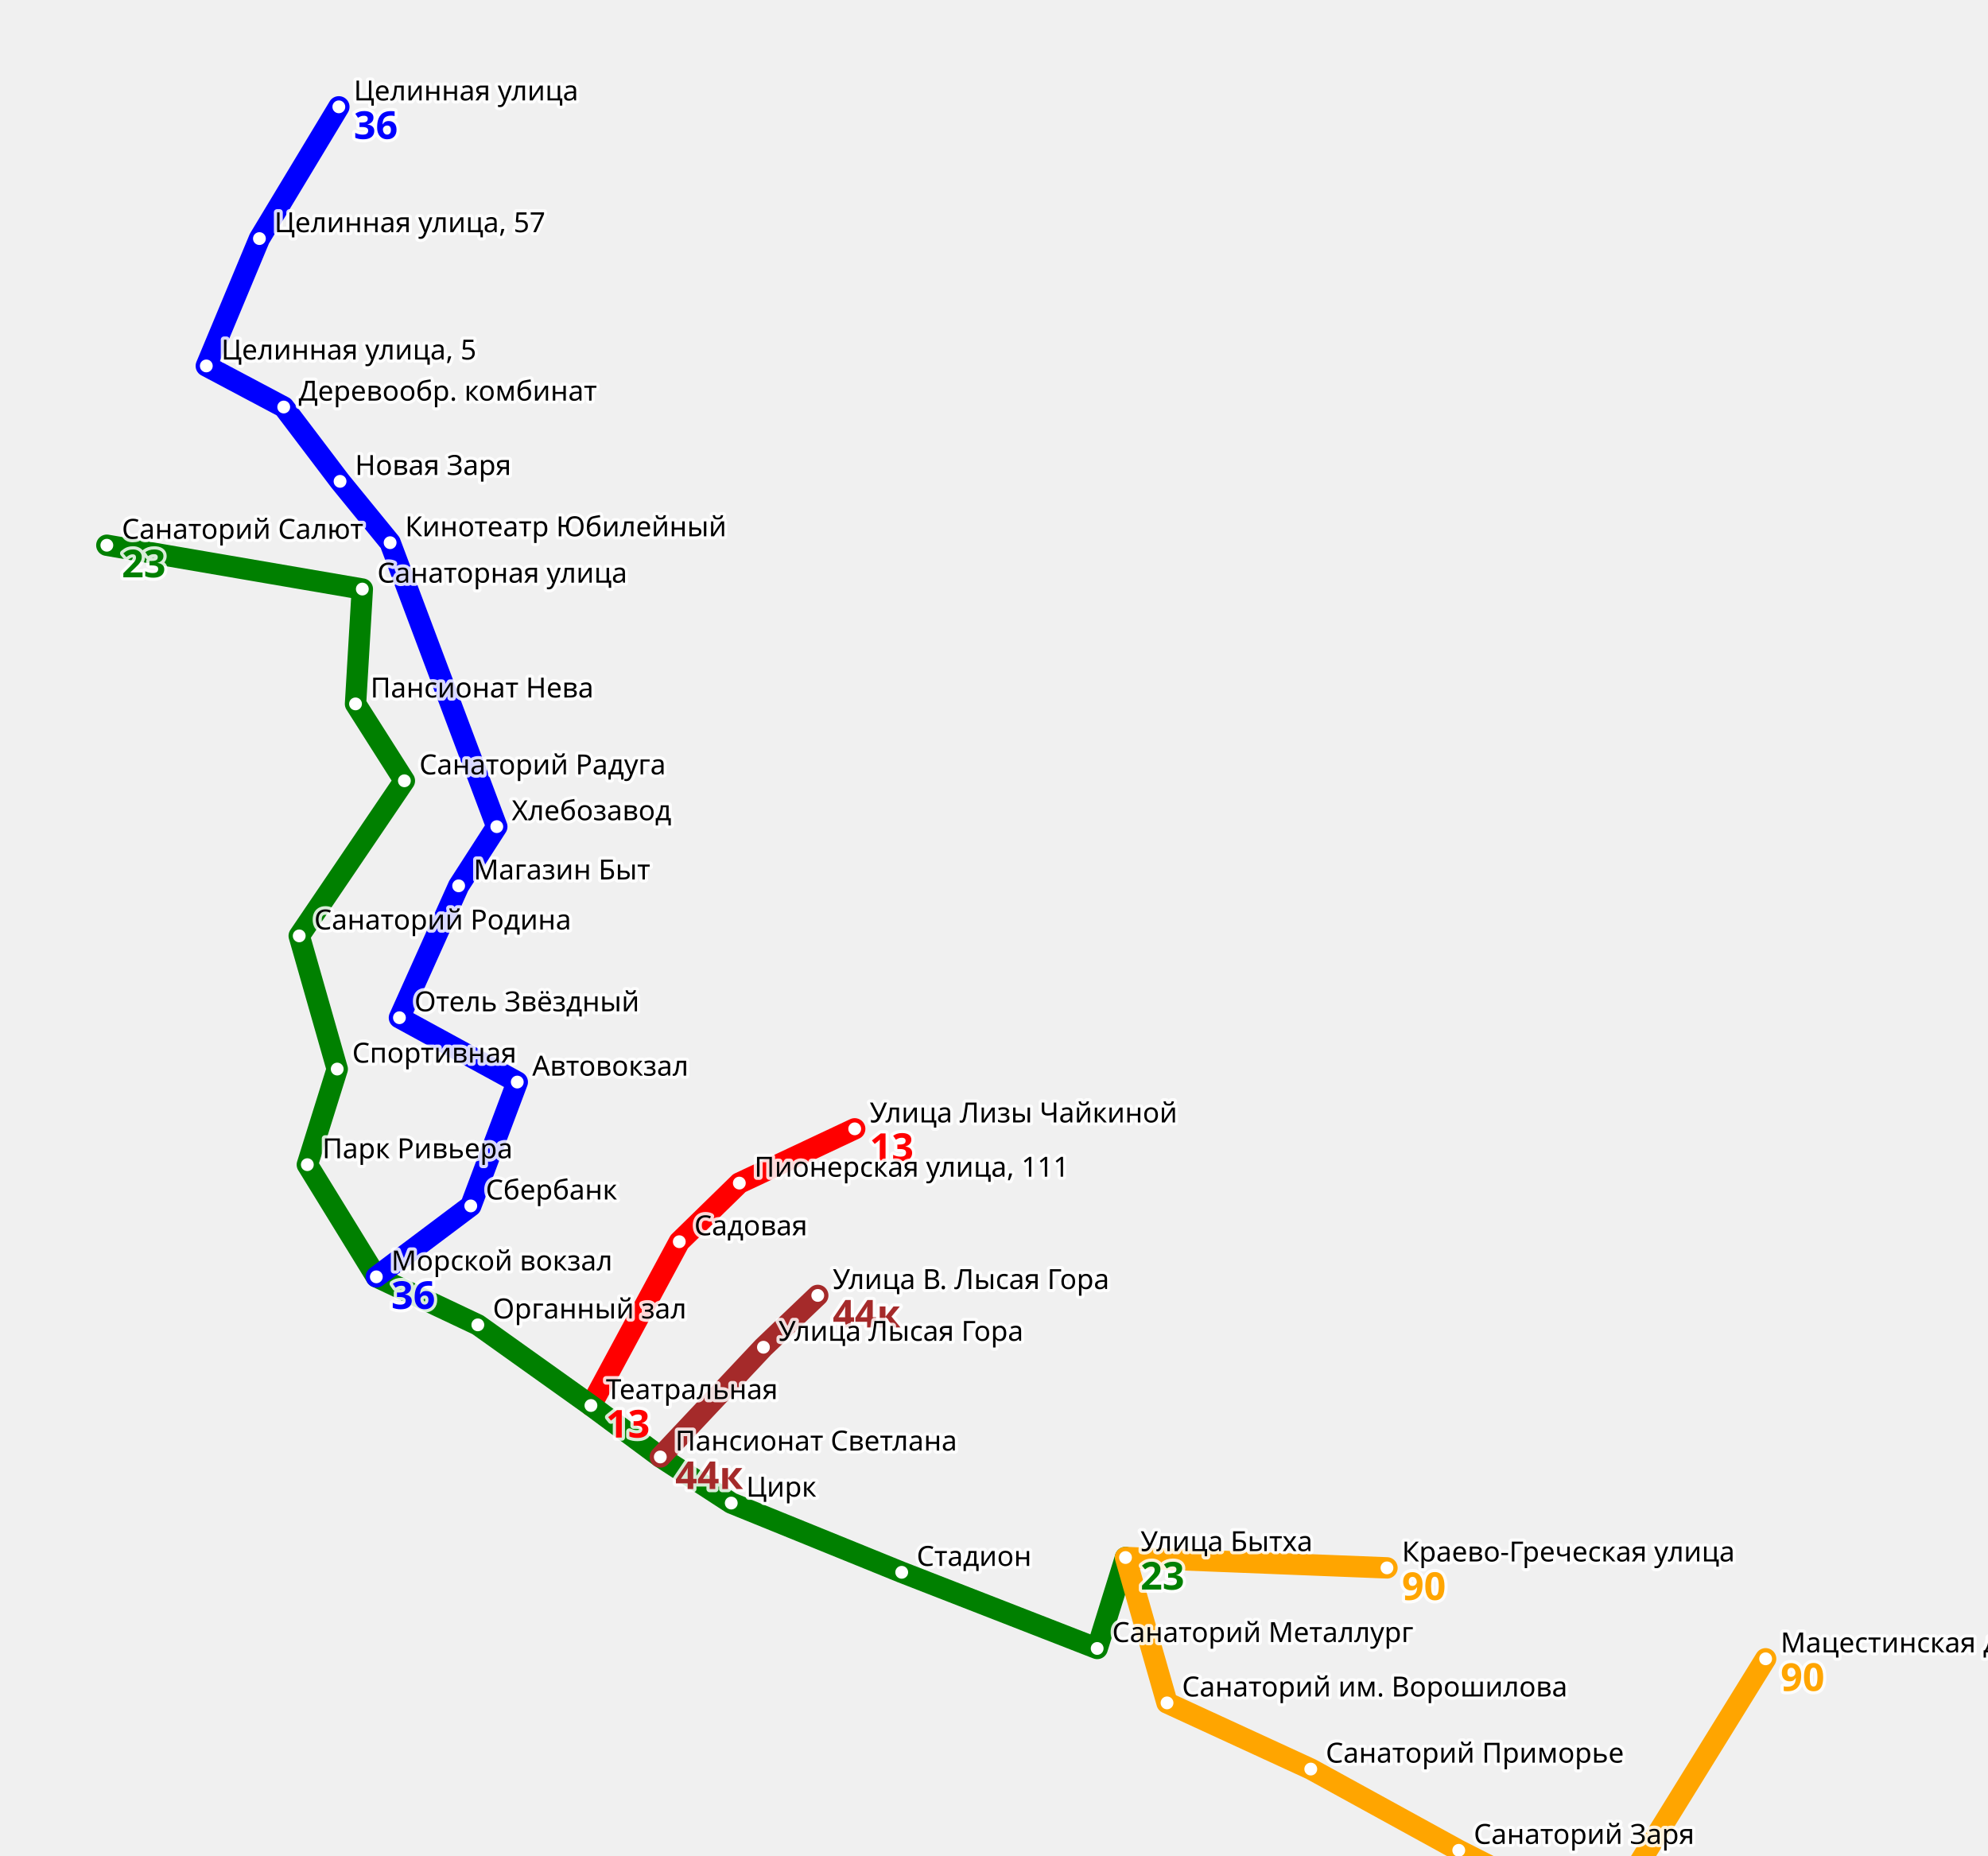
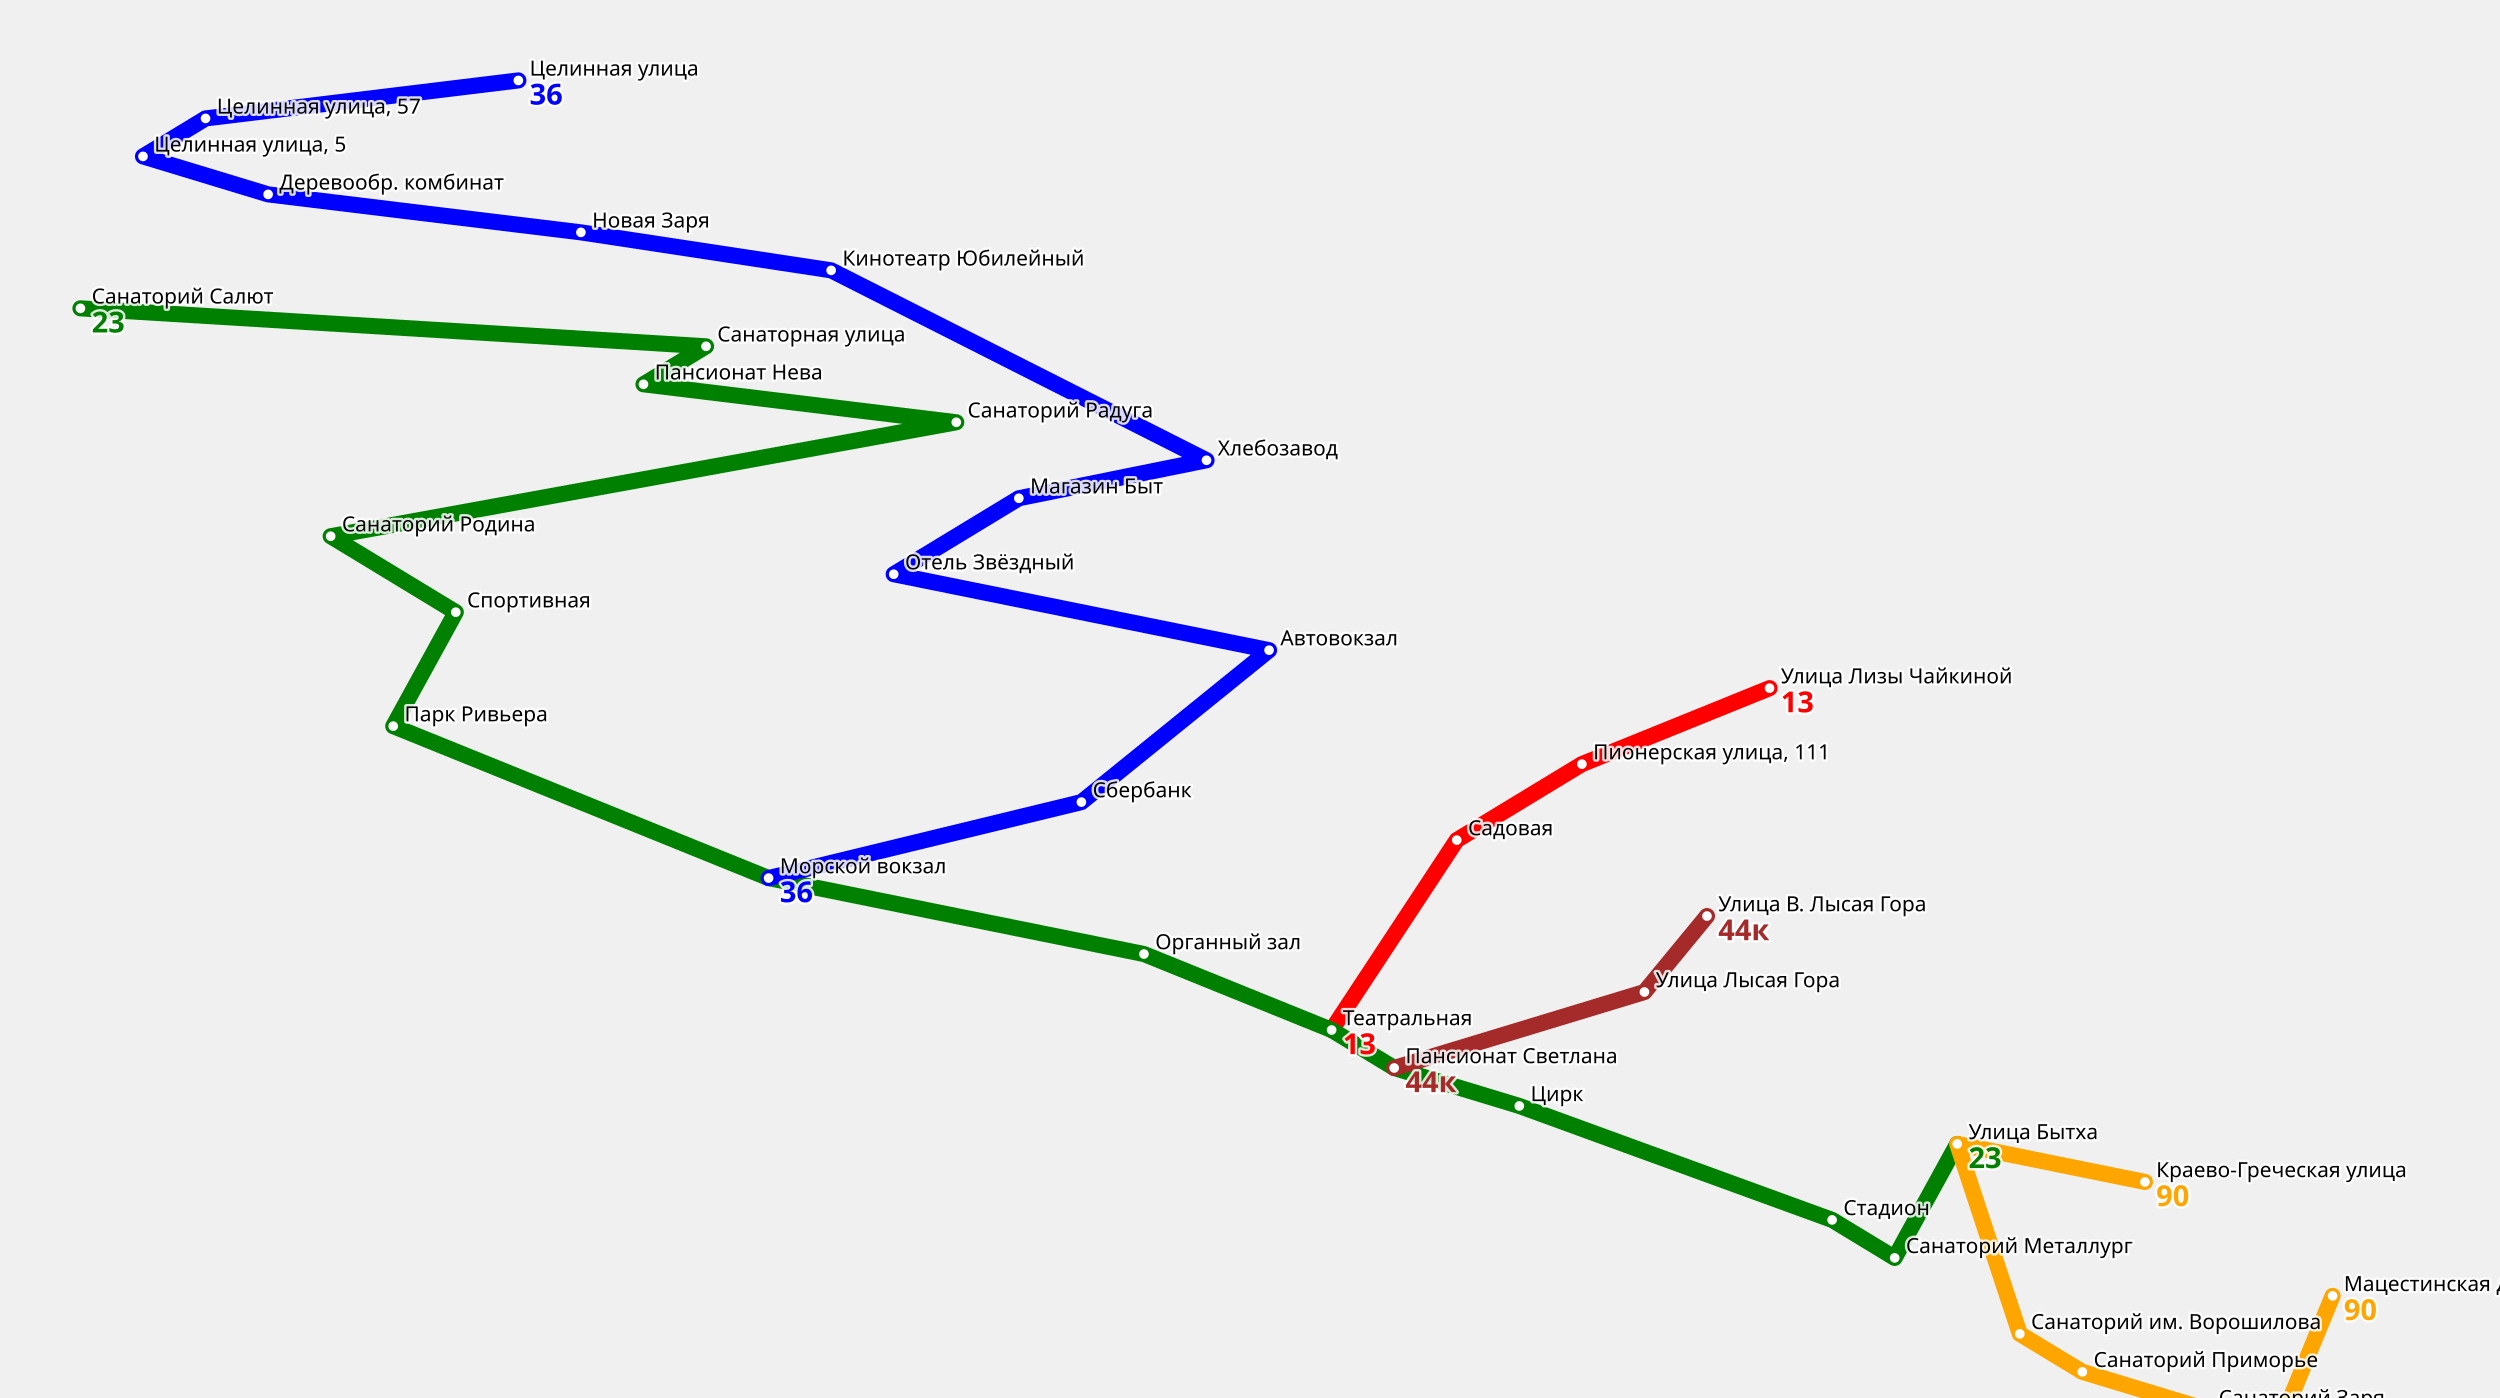
<svg xmlns="http://www.w3.org/2000/svg" version="1.1">
-   <polyline points="399.983,528.273 345.993,553.659 317.894,581.093 276.547,657.748 317.894,581.093 345.993,553.659 399.983,528.273" fill="none" stroke="red" stroke-width="10" stroke-linecap="round" stroke-linejoin="round" />
-   <polyline points="50.0,255.16 169.562,275.668 166.376,329.409 189.24,365.389 140.028,437.971 157.815,500.299 143.828,545.039 176.116,597.528 223.619,620.002 276.547,657.748 309.001,681.832 342.21,703.401 421.984,735.806 513.456,771.445 526.713,728.887 513.456,771.445 421.984,735.806 342.21,703.401 309.001,681.832 276.547,657.748 223.619,620.002 176.116,597.528 143.828,545.039 157.815,500.299 140.028,437.971 189.24,365.389 166.376,329.409 169.562,275.668 50.0,255.16" fill="none" stroke="green" stroke-width="10" stroke-linecap="round" stroke-linejoin="round" />
-   <polyline points="176.116,597.528 220.309,564.344 242.069,506.38 186.926,476.273 214.642,414.551 232.487,386.851 182.57,253.965 159.142,225.261 132.778,190.476 96.549,171.246 121.404,111.656 158.57,50.0 121.404,111.656 96.549,171.246 132.778,190.476 159.142,225.261 182.57,253.965 232.487,386.851 214.642,414.551 186.926,476.273 242.069,506.38 220.309,564.344 176.116,597.528" fill="none" stroke="blue" stroke-width="10" stroke-linecap="round" stroke-linejoin="round" />
-   <polyline points="309.001,681.832 357.276,630.48 382.695,606.23 357.276,630.48 309.001,681.832" fill="none" stroke="brown" stroke-width="10" stroke-linecap="round" stroke-linejoin="round" />
-   <polyline points="649.071,733.732 526.713,728.887 546.151,796.914 613.415,827.883 682.67,865.912 749.743,900 826.282,776.282 749.743,900 682.67,865.912 613.415,827.883 546.151,796.914 526.713,728.887 649.071,733.732" fill="none" stroke="orange" stroke-width="10" stroke-linecap="round" stroke-linejoin="round" />
-   <text x="399.983" y="528.273" dx="7" dy="15" font-size="18" font-family="Verdana" font-weight="bold" fill="rgba(255,255,255,0.85)" stroke="rgba(255,255,255,0.85)" stroke-width="3" stroke-linecap="round" stroke-linejoin="round">13</text>
-   <text x="399.983" y="528.273" dx="7" dy="15" font-size="18" font-family="Verdana" font-weight="bold" fill="red" stroke="none" stroke-width="1">13</text>
-   <text x="276.547" y="657.748" dx="7" dy="15" font-size="18" font-family="Verdana" font-weight="bold" fill="rgba(255,255,255,0.85)" stroke="rgba(255,255,255,0.85)" stroke-width="3" stroke-linecap="round" stroke-linejoin="round">13</text>
-   <text x="276.547" y="657.748" dx="7" dy="15" font-size="18" font-family="Verdana" font-weight="bold" fill="red" stroke="none" stroke-width="1">13</text>
-   <text x="50.0" y="255.16" dx="7" dy="15" font-size="18" font-family="Verdana" font-weight="bold" fill="rgba(255,255,255,0.85)" stroke="rgba(255,255,255,0.85)" stroke-width="3" stroke-linecap="round" stroke-linejoin="round">23</text>
-   <text x="50.0" y="255.16" dx="7" dy="15" font-size="18" font-family="Verdana" font-weight="bold" fill="green" stroke="none" stroke-width="1">23</text>
-   <text x="526.713" y="728.887" dx="7" dy="15" font-size="18" font-family="Verdana" font-weight="bold" fill="rgba(255,255,255,0.85)" stroke="rgba(255,255,255,0.85)" stroke-width="3" stroke-linecap="round" stroke-linejoin="round">23</text>
-   <text x="526.713" y="728.887" dx="7" dy="15" font-size="18" font-family="Verdana" font-weight="bold" fill="green" stroke="none" stroke-width="1">23</text>
-   <text x="176.116" y="597.528" dx="7" dy="15" font-size="18" font-family="Verdana" font-weight="bold" fill="rgba(255,255,255,0.85)" stroke="rgba(255,255,255,0.85)" stroke-width="3" stroke-linecap="round" stroke-linejoin="round">36</text>
-   <text x="176.116" y="597.528" dx="7" dy="15" font-size="18" font-family="Verdana" font-weight="bold" fill="blue" stroke="none" stroke-width="1">36</text>
-   <text x="158.57" y="50.0" dx="7" dy="15" font-size="18" font-family="Verdana" font-weight="bold" fill="rgba(255,255,255,0.85)" stroke="rgba(255,255,255,0.85)" stroke-width="3" stroke-linecap="round" stroke-linejoin="round">36</text>
-   <text x="158.57" y="50.0" dx="7" dy="15" font-size="18" font-family="Verdana" font-weight="bold" fill="blue" stroke="none" stroke-width="1">36</text>
-   <text x="309.001" y="681.832" dx="7" dy="15" font-size="18" font-family="Verdana" font-weight="bold" fill="rgba(255,255,255,0.85)" stroke="rgba(255,255,255,0.85)" stroke-width="3" stroke-linecap="round" stroke-linejoin="round">44к</text>
-   <text x="309.001" y="681.832" dx="7" dy="15" font-size="18" font-family="Verdana" font-weight="bold" fill="brown" stroke="none" stroke-width="1">44к</text>
-   <text x="382.695" y="606.23" dx="7" dy="15" font-size="18" font-family="Verdana" font-weight="bold" fill="rgba(255,255,255,0.85)" stroke="rgba(255,255,255,0.85)" stroke-width="3" stroke-linecap="round" stroke-linejoin="round">44к</text>
-   <text x="382.695" y="606.23" dx="7" dy="15" font-size="18" font-family="Verdana" font-weight="bold" fill="brown" stroke="none" stroke-width="1">44к</text>
-   <text x="649.071" y="733.732" dx="7" dy="15" font-size="18" font-family="Verdana" font-weight="bold" fill="rgba(255,255,255,0.85)" stroke="rgba(255,255,255,0.85)" stroke-width="3" stroke-linecap="round" stroke-linejoin="round">90</text>
-   <text x="649.071" y="733.732" dx="7" dy="15" font-size="18" font-family="Verdana" font-weight="bold" fill="orange" stroke="none" stroke-width="1">90</text>
-   <text x="826.282" y="776.282" dx="7" dy="15" font-size="18" font-family="Verdana" font-weight="bold" fill="rgba(255,255,255,0.85)" stroke="rgba(255,255,255,0.85)" stroke-width="3" stroke-linecap="round" stroke-linejoin="round">90</text>
-   <text x="826.282" y="776.282" dx="7" dy="15" font-size="18" font-family="Verdana" font-weight="bold" fill="orange" stroke="none" stroke-width="1">90</text>
-   <circle cx="242.069" cy="506.38" r="3" fill="white" stroke="none" stroke-width="1" />
-   <circle cx="132.778" cy="190.476" r="3" fill="white" stroke="none" stroke-width="1" />
-   <circle cx="182.57" cy="253.965" r="3" fill="white" stroke="none" stroke-width="1" />
-   <circle cx="649.071" cy="733.732" r="3" fill="white" stroke="none" stroke-width="1" />
-   <circle cx="214.642" cy="414.551" r="3" fill="white" stroke="none" stroke-width="1" />
-   <circle cx="749.743" cy="900" r="3" fill="white" stroke="none" stroke-width="1" />
-   <circle cx="826.282" cy="776.282" r="3" fill="white" stroke="none" stroke-width="1" />
-   <circle cx="176.116" cy="597.528" r="3" fill="white" stroke="none" stroke-width="1" />
-   <circle cx="159.142" cy="225.261" r="3" fill="white" stroke="none" stroke-width="1" />
-   <circle cx="223.619" cy="620.002" r="3" fill="white" stroke="none" stroke-width="1" />
-   <circle cx="186.926" cy="476.273" r="3" fill="white" stroke="none" stroke-width="1" />
-   <circle cx="166.376" cy="329.409" r="3" fill="white" stroke="none" stroke-width="1" />
-   <circle cx="309.001" cy="681.832" r="3" fill="white" stroke="none" stroke-width="1" />
-   <circle cx="143.828" cy="545.039" r="3" fill="white" stroke="none" stroke-width="1" />
-   <circle cx="345.993" cy="553.659" r="3" fill="white" stroke="none" stroke-width="1" />
-   <circle cx="317.894" cy="581.093" r="3" fill="white" stroke="none" stroke-width="1" />
-   <circle cx="682.67" cy="865.912" r="3" fill="white" stroke="none" stroke-width="1" />
-   <circle cx="513.456" cy="771.445" r="3" fill="white" stroke="none" stroke-width="1" />
-   <circle cx="613.415" cy="827.883" r="3" fill="white" stroke="none" stroke-width="1" />
-   <circle cx="189.24" cy="365.389" r="3" fill="white" stroke="none" stroke-width="1" />
-   <circle cx="140.028" cy="437.971" r="3" fill="white" stroke="none" stroke-width="1" />
-   <circle cx="50.0" cy="255.16" r="3" fill="white" stroke="none" stroke-width="1" />
-   <circle cx="546.151" cy="796.914" r="3" fill="white" stroke="none" stroke-width="1" />
-   <circle cx="169.562" cy="275.668" r="3" fill="white" stroke="none" stroke-width="1" />
-   <circle cx="220.309" cy="564.344" r="3" fill="white" stroke="none" stroke-width="1" />
-   <circle cx="157.815" cy="500.299" r="3" fill="white" stroke="none" stroke-width="1" />
-   <circle cx="421.984" cy="735.806" r="3" fill="white" stroke="none" stroke-width="1" />
-   <circle cx="276.547" cy="657.748" r="3" fill="white" stroke="none" stroke-width="1" />
-   <circle cx="526.713" cy="728.887" r="3" fill="white" stroke="none" stroke-width="1" />
-   <circle cx="382.695" cy="606.23" r="3" fill="white" stroke="none" stroke-width="1" />
-   <circle cx="399.983" cy="528.273" r="3" fill="white" stroke="none" stroke-width="1" />
-   <circle cx="357.276" cy="630.48" r="3" fill="white" stroke="none" stroke-width="1" />
-   <circle cx="232.487" cy="386.851" r="3" fill="white" stroke="none" stroke-width="1" />
-   <circle cx="158.57" cy="50.0" r="3" fill="white" stroke="none" stroke-width="1" />
-   <circle cx="96.549" cy="171.246" r="3" fill="white" stroke="none" stroke-width="1" />
-   <circle cx="121.404" cy="111.656" r="3" fill="white" stroke="none" stroke-width="1" />
-   <circle cx="342.21" cy="703.401" r="3" fill="white" stroke="none" stroke-width="1" />
-   <text x="242.069" y="506.38" dx="7" dy="-3" font-size="13" font-family="Verdana" fill="rgba(255,255,255,0.85)" stroke="rgba(255,255,255,0.85)" stroke-width="3" stroke-linecap="round" stroke-linejoin="round">Автовокзал</text>
-   <text x="242.069" y="506.38" dx="7" dy="-3" font-size="13" font-family="Verdana" fill="black" stroke="none" stroke-width="1">Автовокзал</text>
-   <text x="132.778" y="190.476" dx="7" dy="-3" font-size="13" font-family="Verdana" fill="rgba(255,255,255,0.85)" stroke="rgba(255,255,255,0.85)" stroke-width="3" stroke-linecap="round" stroke-linejoin="round">Деревообр. комбинат</text>
-   <text x="132.778" y="190.476" dx="7" dy="-3" font-size="13" font-family="Verdana" fill="black" stroke="none" stroke-width="1">Деревообр. комбинат</text>
-   <text x="182.57" y="253.965" dx="7" dy="-3" font-size="13" font-family="Verdana" fill="rgba(255,255,255,0.85)" stroke="rgba(255,255,255,0.85)" stroke-width="3" stroke-linecap="round" stroke-linejoin="round">Кинотеатр Юбилейный</text>
-   <text x="182.57" y="253.965" dx="7" dy="-3" font-size="13" font-family="Verdana" fill="black" stroke="none" stroke-width="1">Кинотеатр Юбилейный</text>
-   <text x="649.071" y="733.732" dx="7" dy="-3" font-size="13" font-family="Verdana" fill="rgba(255,255,255,0.85)" stroke="rgba(255,255,255,0.85)" stroke-width="3" stroke-linecap="round" stroke-linejoin="round">Краево-Греческая улица</text>
-   <text x="649.071" y="733.732" dx="7" dy="-3" font-size="13" font-family="Verdana" fill="black" stroke="none" stroke-width="1">Краево-Греческая улица</text>
-   <text x="214.642" y="414.551" dx="7" dy="-3" font-size="13" font-family="Verdana" fill="rgba(255,255,255,0.85)" stroke="rgba(255,255,255,0.85)" stroke-width="3" stroke-linecap="round" stroke-linejoin="round">Магазин Быт</text>
-   <text x="214.642" y="414.551" dx="7" dy="-3" font-size="13" font-family="Verdana" fill="black" stroke="none" stroke-width="1">Магазин Быт</text>
-   <text x="749.743" y="900" dx="7" dy="-3" font-size="13" font-family="Verdana" fill="rgba(255,255,255,0.85)" stroke="rgba(255,255,255,0.85)" stroke-width="3" stroke-linecap="round" stroke-linejoin="round">Мацеста</text>
-   <text x="749.743" y="900" dx="7" dy="-3" font-size="13" font-family="Verdana" fill="black" stroke="none" stroke-width="1">Мацеста</text>
-   <text x="826.282" y="776.282" dx="7" dy="-3" font-size="13" font-family="Verdana" fill="rgba(255,255,255,0.85)" stroke="rgba(255,255,255,0.85)" stroke-width="3" stroke-linecap="round" stroke-linejoin="round">Мацестинская долина</text>
-   <text x="826.282" y="776.282" dx="7" dy="-3" font-size="13" font-family="Verdana" fill="black" stroke="none" stroke-width="1">Мацестинская долина</text>
-   <text x="176.116" y="597.528" dx="7" dy="-3" font-size="13" font-family="Verdana" fill="rgba(255,255,255,0.85)" stroke="rgba(255,255,255,0.85)" stroke-width="3" stroke-linecap="round" stroke-linejoin="round">Морской вокзал</text>
-   <text x="176.116" y="597.528" dx="7" dy="-3" font-size="13" font-family="Verdana" fill="black" stroke="none" stroke-width="1">Морской вокзал</text>
-   <text x="159.142" y="225.261" dx="7" dy="-3" font-size="13" font-family="Verdana" fill="rgba(255,255,255,0.85)" stroke="rgba(255,255,255,0.85)" stroke-width="3" stroke-linecap="round" stroke-linejoin="round">Новая Заря</text>
-   <text x="159.142" y="225.261" dx="7" dy="-3" font-size="13" font-family="Verdana" fill="black" stroke="none" stroke-width="1">Новая Заря</text>
-   <text x="223.619" y="620.002" dx="7" dy="-3" font-size="13" font-family="Verdana" fill="rgba(255,255,255,0.85)" stroke="rgba(255,255,255,0.85)" stroke-width="3" stroke-linecap="round" stroke-linejoin="round">Органный зал</text>
-   <text x="223.619" y="620.002" dx="7" dy="-3" font-size="13" font-family="Verdana" fill="black" stroke="none" stroke-width="1">Органный зал</text>
-   <text x="186.926" y="476.273" dx="7" dy="-3" font-size="13" font-family="Verdana" fill="rgba(255,255,255,0.85)" stroke="rgba(255,255,255,0.85)" stroke-width="3" stroke-linecap="round" stroke-linejoin="round">Отель Звёздный</text>
-   <text x="186.926" y="476.273" dx="7" dy="-3" font-size="13" font-family="Verdana" fill="black" stroke="none" stroke-width="1">Отель Звёздный</text>
-   <text x="166.376" y="329.409" dx="7" dy="-3" font-size="13" font-family="Verdana" fill="rgba(255,255,255,0.85)" stroke="rgba(255,255,255,0.85)" stroke-width="3" stroke-linecap="round" stroke-linejoin="round">Пансионат Нева</text>
-   <text x="166.376" y="329.409" dx="7" dy="-3" font-size="13" font-family="Verdana" fill="black" stroke="none" stroke-width="1">Пансионат Нева</text>
-   <text x="309.001" y="681.832" dx="7" dy="-3" font-size="13" font-family="Verdana" fill="rgba(255,255,255,0.85)" stroke="rgba(255,255,255,0.85)" stroke-width="3" stroke-linecap="round" stroke-linejoin="round">Пансионат Светлана</text>
-   <text x="309.001" y="681.832" dx="7" dy="-3" font-size="13" font-family="Verdana" fill="black" stroke="none" stroke-width="1">Пансионат Светлана</text>
-   <text x="143.828" y="545.039" dx="7" dy="-3" font-size="13" font-family="Verdana" fill="rgba(255,255,255,0.85)" stroke="rgba(255,255,255,0.85)" stroke-width="3" stroke-linecap="round" stroke-linejoin="round">Парк Ривьера</text>
-   <text x="143.828" y="545.039" dx="7" dy="-3" font-size="13" font-family="Verdana" fill="black" stroke="none" stroke-width="1">Парк Ривьера</text>
-   <text x="345.993" y="553.659" dx="7" dy="-3" font-size="13" font-family="Verdana" fill="rgba(255,255,255,0.85)" stroke="rgba(255,255,255,0.85)" stroke-width="3" stroke-linecap="round" stroke-linejoin="round">Пионерская улица, 111</text>
-   <text x="345.993" y="553.659" dx="7" dy="-3" font-size="13" font-family="Verdana" fill="black" stroke="none" stroke-width="1">Пионерская улица, 111</text>
-   <text x="317.894" y="581.093" dx="7" dy="-3" font-size="13" font-family="Verdana" fill="rgba(255,255,255,0.85)" stroke="rgba(255,255,255,0.85)" stroke-width="3" stroke-linecap="round" stroke-linejoin="round">Садовая</text>
-   <text x="317.894" y="581.093" dx="7" dy="-3" font-size="13" font-family="Verdana" fill="black" stroke="none" stroke-width="1">Садовая</text>
-   <text x="682.67" y="865.912" dx="7" dy="-3" font-size="13" font-family="Verdana" fill="rgba(255,255,255,0.85)" stroke="rgba(255,255,255,0.85)" stroke-width="3" stroke-linecap="round" stroke-linejoin="round">Санаторий Заря</text>
-   <text x="682.67" y="865.912" dx="7" dy="-3" font-size="13" font-family="Verdana" fill="black" stroke="none" stroke-width="1">Санаторий Заря</text>
-   <text x="513.456" y="771.445" dx="7" dy="-3" font-size="13" font-family="Verdana" fill="rgba(255,255,255,0.85)" stroke="rgba(255,255,255,0.85)" stroke-width="3" stroke-linecap="round" stroke-linejoin="round">Санаторий Металлург</text>
-   <text x="513.456" y="771.445" dx="7" dy="-3" font-size="13" font-family="Verdana" fill="black" stroke="none" stroke-width="1">Санаторий Металлург</text>
-   <text x="613.415" y="827.883" dx="7" dy="-3" font-size="13" font-family="Verdana" fill="rgba(255,255,255,0.85)" stroke="rgba(255,255,255,0.85)" stroke-width="3" stroke-linecap="round" stroke-linejoin="round">Санаторий Приморье</text>
-   <text x="613.415" y="827.883" dx="7" dy="-3" font-size="13" font-family="Verdana" fill="black" stroke="none" stroke-width="1">Санаторий Приморье</text>
-   <text x="189.24" y="365.389" dx="7" dy="-3" font-size="13" font-family="Verdana" fill="rgba(255,255,255,0.85)" stroke="rgba(255,255,255,0.85)" stroke-width="3" stroke-linecap="round" stroke-linejoin="round">Санаторий Радуга</text>
-   <text x="189.24" y="365.389" dx="7" dy="-3" font-size="13" font-family="Verdana" fill="black" stroke="none" stroke-width="1">Санаторий Радуга</text>
-   <text x="140.028" y="437.971" dx="7" dy="-3" font-size="13" font-family="Verdana" fill="rgba(255,255,255,0.85)" stroke="rgba(255,255,255,0.85)" stroke-width="3" stroke-linecap="round" stroke-linejoin="round">Санаторий Родина</text>
-   <text x="140.028" y="437.971" dx="7" dy="-3" font-size="13" font-family="Verdana" fill="black" stroke="none" stroke-width="1">Санаторий Родина</text>
-   <text x="50.0" y="255.16" dx="7" dy="-3" font-size="13" font-family="Verdana" fill="rgba(255,255,255,0.85)" stroke="rgba(255,255,255,0.85)" stroke-width="3" stroke-linecap="round" stroke-linejoin="round">Санаторий Салют</text>
-   <text x="50.0" y="255.16" dx="7" dy="-3" font-size="13" font-family="Verdana" fill="black" stroke="none" stroke-width="1">Санаторий Салют</text>
-   <text x="546.151" y="796.914" dx="7" dy="-3" font-size="13" font-family="Verdana" fill="rgba(255,255,255,0.85)" stroke="rgba(255,255,255,0.85)" stroke-width="3" stroke-linecap="round" stroke-linejoin="round">Санаторий им. Ворошилова</text>
-   <text x="546.151" y="796.914" dx="7" dy="-3" font-size="13" font-family="Verdana" fill="black" stroke="none" stroke-width="1">Санаторий им. Ворошилова</text>
-   <text x="169.562" y="275.668" dx="7" dy="-3" font-size="13" font-family="Verdana" fill="rgba(255,255,255,0.85)" stroke="rgba(255,255,255,0.85)" stroke-width="3" stroke-linecap="round" stroke-linejoin="round">Санаторная улица</text>
-   <text x="169.562" y="275.668" dx="7" dy="-3" font-size="13" font-family="Verdana" fill="black" stroke="none" stroke-width="1">Санаторная улица</text>
-   <text x="220.309" y="564.344" dx="7" dy="-3" font-size="13" font-family="Verdana" fill="rgba(255,255,255,0.85)" stroke="rgba(255,255,255,0.85)" stroke-width="3" stroke-linecap="round" stroke-linejoin="round">Сбербанк</text>
-   <text x="220.309" y="564.344" dx="7" dy="-3" font-size="13" font-family="Verdana" fill="black" stroke="none" stroke-width="1">Сбербанк</text>
-   <text x="157.815" y="500.299" dx="7" dy="-3" font-size="13" font-family="Verdana" fill="rgba(255,255,255,0.85)" stroke="rgba(255,255,255,0.85)" stroke-width="3" stroke-linecap="round" stroke-linejoin="round">Спортивная</text>
-   <text x="157.815" y="500.299" dx="7" dy="-3" font-size="13" font-family="Verdana" fill="black" stroke="none" stroke-width="1">Спортивная</text>
-   <text x="421.984" y="735.806" dx="7" dy="-3" font-size="13" font-family="Verdana" fill="rgba(255,255,255,0.85)" stroke="rgba(255,255,255,0.85)" stroke-width="3" stroke-linecap="round" stroke-linejoin="round">Стадион</text>
-   <text x="421.984" y="735.806" dx="7" dy="-3" font-size="13" font-family="Verdana" fill="black" stroke="none" stroke-width="1">Стадион</text>
-   <text x="276.547" y="657.748" dx="7" dy="-3" font-size="13" font-family="Verdana" fill="rgba(255,255,255,0.85)" stroke="rgba(255,255,255,0.85)" stroke-width="3" stroke-linecap="round" stroke-linejoin="round">Театральная</text>
-   <text x="276.547" y="657.748" dx="7" dy="-3" font-size="13" font-family="Verdana" fill="black" stroke="none" stroke-width="1">Театральная</text>
-   <text x="526.713" y="728.887" dx="7" dy="-3" font-size="13" font-family="Verdana" fill="rgba(255,255,255,0.85)" stroke="rgba(255,255,255,0.85)" stroke-width="3" stroke-linecap="round" stroke-linejoin="round">Улица Бытха</text>
-   <text x="526.713" y="728.887" dx="7" dy="-3" font-size="13" font-family="Verdana" fill="black" stroke="none" stroke-width="1">Улица Бытха</text>
-   <text x="382.695" y="606.23" dx="7" dy="-3" font-size="13" font-family="Verdana" fill="rgba(255,255,255,0.85)" stroke="rgba(255,255,255,0.85)" stroke-width="3" stroke-linecap="round" stroke-linejoin="round">Улица В. Лысая Гора</text>
-   <text x="382.695" y="606.23" dx="7" dy="-3" font-size="13" font-family="Verdana" fill="black" stroke="none" stroke-width="1">Улица В. Лысая Гора</text>
-   <text x="399.983" y="528.273" dx="7" dy="-3" font-size="13" font-family="Verdana" fill="rgba(255,255,255,0.85)" stroke="rgba(255,255,255,0.85)" stroke-width="3" stroke-linecap="round" stroke-linejoin="round">Улица Лизы Чайкиной</text>
-   <text x="399.983" y="528.273" dx="7" dy="-3" font-size="13" font-family="Verdana" fill="black" stroke="none" stroke-width="1">Улица Лизы Чайкиной</text>
-   <text x="357.276" y="630.48" dx="7" dy="-3" font-size="13" font-family="Verdana" fill="rgba(255,255,255,0.85)" stroke="rgba(255,255,255,0.85)" stroke-width="3" stroke-linecap="round" stroke-linejoin="round">Улица Лысая Гора</text>
-   <text x="357.276" y="630.48" dx="7" dy="-3" font-size="13" font-family="Verdana" fill="black" stroke="none" stroke-width="1">Улица Лысая Гора</text>
-   <text x="232.487" y="386.851" dx="7" dy="-3" font-size="13" font-family="Verdana" fill="rgba(255,255,255,0.85)" stroke="rgba(255,255,255,0.85)" stroke-width="3" stroke-linecap="round" stroke-linejoin="round">Хлебозавод</text>
-   <text x="232.487" y="386.851" dx="7" dy="-3" font-size="13" font-family="Verdana" fill="black" stroke="none" stroke-width="1">Хлебозавод</text>
-   <text x="158.57" y="50.0" dx="7" dy="-3" font-size="13" font-family="Verdana" fill="rgba(255,255,255,0.85)" stroke="rgba(255,255,255,0.85)" stroke-width="3" stroke-linecap="round" stroke-linejoin="round">Целинная улица</text>
-   <text x="158.57" y="50.0" dx="7" dy="-3" font-size="13" font-family="Verdana" fill="black" stroke="none" stroke-width="1">Целинная улица</text>
-   <text x="96.549" y="171.246" dx="7" dy="-3" font-size="13" font-family="Verdana" fill="rgba(255,255,255,0.85)" stroke="rgba(255,255,255,0.85)" stroke-width="3" stroke-linecap="round" stroke-linejoin="round">Целинная улица, 5</text>
-   <text x="96.549" y="171.246" dx="7" dy="-3" font-size="13" font-family="Verdana" fill="black" stroke="none" stroke-width="1">Целинная улица, 5</text>
-   <text x="121.404" y="111.656" dx="7" dy="-3" font-size="13" font-family="Verdana" fill="rgba(255,255,255,0.85)" stroke="rgba(255,255,255,0.85)" stroke-width="3" stroke-linecap="round" stroke-linejoin="round">Целинная улица, 57</text>
-   <text x="121.404" y="111.656" dx="7" dy="-3" font-size="13" font-family="Verdana" fill="black" stroke="none" stroke-width="1">Целинная улица, 57</text>
-   <text x="342.21" y="703.401" dx="7" dy="-3" font-size="13" font-family="Verdana" fill="rgba(255,255,255,0.85)" stroke="rgba(255,255,255,0.85)" stroke-width="3" stroke-linecap="round" stroke-linejoin="round">Цирк</text>
-   <text x="342.21" y="703.401" dx="7" dy="-3" font-size="13" font-family="Verdana" fill="black" stroke="none" stroke-width="1">Цирк</text>
+   <polyline points="1100.0,427.778 983.333,475.0 905.556,522.222 827.778,640.278 905.556,522.222 983.333,475.0 1100.0,427.778" fill="none" stroke="red" stroke-width="10" stroke-linecap="round" stroke-linejoin="round" />
+   <polyline points="50.0,191.667 438.889,215.278 400.0,238.889 594.444,262.5 205.556,333.333 283.333,380.556 244.444,451.389 477.778,545.833 711.111,593.056 827.778,640.278 866.667,663.889 944.444,687.5 1138.889,758.333 1177.778,781.944 1216.667,711.111 1177.778,781.944 1138.889,758.333 944.444,687.5 866.667,663.889 827.778,640.278 711.111,593.056 477.778,545.833 244.444,451.389 283.333,380.556 205.556,333.333 594.444,262.5 400.0,238.889 438.889,215.278 50.0,191.667" fill="none" stroke="green" stroke-width="10" stroke-linecap="round" stroke-linejoin="round" />
+   <polyline points="477.778,545.833 672.222,498.611 788.889,404.167 555.556,356.944 633.333,309.722 750.0,286.111 516.667,168.056 361.111,144.444 166.667,120.833 88.889,97.222 127.778,73.611 322.222,50.0 127.778,73.611 88.889,97.222 166.667,120.833 361.111,144.444 516.667,168.056 750.0,286.111 633.333,309.722 555.556,356.944 788.889,404.167 672.222,498.611 477.778,545.833" fill="none" stroke="blue" stroke-width="10" stroke-linecap="round" stroke-linejoin="round" />
+   <polyline points="866.667,663.889 1022.222,616.667 1061.111,569.444 1022.222,616.667 866.667,663.889" fill="none" stroke="brown" stroke-width="10" stroke-linecap="round" stroke-linejoin="round" />
+   <polyline points="1333.333,734.722 1216.667,711.111 1255.556,829.167 1294.444,852.778 1372.222,876.389 1411.111,900.0 1450.0,805.556 1411.111,900.0 1372.222,876.389 1294.444,852.778 1255.556,829.167 1216.667,711.111 1333.333,734.722" fill="none" stroke="orange" stroke-width="10" stroke-linecap="round" stroke-linejoin="round" />
+   <text x="1100.0" y="427.778" dx="7" dy="15" font-size="18" font-family="Verdana" font-weight="bold" fill="rgba(255,255,255,0.85)" stroke="rgba(255,255,255,0.85)" stroke-width="3" stroke-linecap="round" stroke-linejoin="round">13</text>
+   <text x="1100.0" y="427.778" dx="7" dy="15" font-size="18" font-family="Verdana" font-weight="bold" fill="red" stroke="none" stroke-width="1">13</text>
+   <text x="827.778" y="640.278" dx="7" dy="15" font-size="18" font-family="Verdana" font-weight="bold" fill="rgba(255,255,255,0.85)" stroke="rgba(255,255,255,0.85)" stroke-width="3" stroke-linecap="round" stroke-linejoin="round">13</text>
+   <text x="827.778" y="640.278" dx="7" dy="15" font-size="18" font-family="Verdana" font-weight="bold" fill="red" stroke="none" stroke-width="1">13</text>
+   <text x="50.0" y="191.667" dx="7" dy="15" font-size="18" font-family="Verdana" font-weight="bold" fill="rgba(255,255,255,0.85)" stroke="rgba(255,255,255,0.85)" stroke-width="3" stroke-linecap="round" stroke-linejoin="round">23</text>
+   <text x="50.0" y="191.667" dx="7" dy="15" font-size="18" font-family="Verdana" font-weight="bold" fill="green" stroke="none" stroke-width="1">23</text>
+   <text x="1216.667" y="711.111" dx="7" dy="15" font-size="18" font-family="Verdana" font-weight="bold" fill="rgba(255,255,255,0.85)" stroke="rgba(255,255,255,0.85)" stroke-width="3" stroke-linecap="round" stroke-linejoin="round">23</text>
+   <text x="1216.667" y="711.111" dx="7" dy="15" font-size="18" font-family="Verdana" font-weight="bold" fill="green" stroke="none" stroke-width="1">23</text>
+   <text x="477.778" y="545.833" dx="7" dy="15" font-size="18" font-family="Verdana" font-weight="bold" fill="rgba(255,255,255,0.85)" stroke="rgba(255,255,255,0.85)" stroke-width="3" stroke-linecap="round" stroke-linejoin="round">36</text>
+   <text x="477.778" y="545.833" dx="7" dy="15" font-size="18" font-family="Verdana" font-weight="bold" fill="blue" stroke="none" stroke-width="1">36</text>
+   <text x="322.222" y="50.0" dx="7" dy="15" font-size="18" font-family="Verdana" font-weight="bold" fill="rgba(255,255,255,0.85)" stroke="rgba(255,255,255,0.85)" stroke-width="3" stroke-linecap="round" stroke-linejoin="round">36</text>
+   <text x="322.222" y="50.0" dx="7" dy="15" font-size="18" font-family="Verdana" font-weight="bold" fill="blue" stroke="none" stroke-width="1">36</text>
+   <text x="866.667" y="663.889" dx="7" dy="15" font-size="18" font-family="Verdana" font-weight="bold" fill="rgba(255,255,255,0.85)" stroke="rgba(255,255,255,0.85)" stroke-width="3" stroke-linecap="round" stroke-linejoin="round">44к</text>
+   <text x="866.667" y="663.889" dx="7" dy="15" font-size="18" font-family="Verdana" font-weight="bold" fill="brown" stroke="none" stroke-width="1">44к</text>
+   <text x="1061.111" y="569.444" dx="7" dy="15" font-size="18" font-family="Verdana" font-weight="bold" fill="rgba(255,255,255,0.85)" stroke="rgba(255,255,255,0.85)" stroke-width="3" stroke-linecap="round" stroke-linejoin="round">44к</text>
+   <text x="1061.111" y="569.444" dx="7" dy="15" font-size="18" font-family="Verdana" font-weight="bold" fill="brown" stroke="none" stroke-width="1">44к</text>
+   <text x="1333.333" y="734.722" dx="7" dy="15" font-size="18" font-family="Verdana" font-weight="bold" fill="rgba(255,255,255,0.85)" stroke="rgba(255,255,255,0.85)" stroke-width="3" stroke-linecap="round" stroke-linejoin="round">90</text>
+   <text x="1333.333" y="734.722" dx="7" dy="15" font-size="18" font-family="Verdana" font-weight="bold" fill="orange" stroke="none" stroke-width="1">90</text>
+   <text x="1450.0" y="805.556" dx="7" dy="15" font-size="18" font-family="Verdana" font-weight="bold" fill="rgba(255,255,255,0.85)" stroke="rgba(255,255,255,0.85)" stroke-width="3" stroke-linecap="round" stroke-linejoin="round">90</text>
+   <text x="1450.0" y="805.556" dx="7" dy="15" font-size="18" font-family="Verdana" font-weight="bold" fill="orange" stroke="none" stroke-width="1">90</text>
+   <circle cx="788.889" cy="404.167" r="3" fill="white" stroke="none" stroke-width="1" />
+   <circle cx="166.667" cy="120.833" r="3" fill="white" stroke="none" stroke-width="1" />
+   <circle cx="516.667" cy="168.056" r="3" fill="white" stroke="none" stroke-width="1" />
+   <circle cx="1333.333" cy="734.722" r="3" fill="white" stroke="none" stroke-width="1" />
+   <circle cx="633.333" cy="309.722" r="3" fill="white" stroke="none" stroke-width="1" />
+   <circle cx="1411.111" cy="900.0" r="3" fill="white" stroke="none" stroke-width="1" />
+   <circle cx="1450.0" cy="805.556" r="3" fill="white" stroke="none" stroke-width="1" />
+   <circle cx="477.778" cy="545.833" r="3" fill="white" stroke="none" stroke-width="1" />
+   <circle cx="361.111" cy="144.444" r="3" fill="white" stroke="none" stroke-width="1" />
+   <circle cx="711.111" cy="593.056" r="3" fill="white" stroke="none" stroke-width="1" />
+   <circle cx="555.556" cy="356.944" r="3" fill="white" stroke="none" stroke-width="1" />
+   <circle cx="400.0" cy="238.889" r="3" fill="white" stroke="none" stroke-width="1" />
+   <circle cx="866.667" cy="663.889" r="3" fill="white" stroke="none" stroke-width="1" />
+   <circle cx="244.444" cy="451.389" r="3" fill="white" stroke="none" stroke-width="1" />
+   <circle cx="983.333" cy="475.0" r="3" fill="white" stroke="none" stroke-width="1" />
+   <circle cx="905.556" cy="522.222" r="3" fill="white" stroke="none" stroke-width="1" />
+   <circle cx="1372.222" cy="876.389" r="3" fill="white" stroke="none" stroke-width="1" />
+   <circle cx="1177.778" cy="781.944" r="3" fill="white" stroke="none" stroke-width="1" />
+   <circle cx="1294.444" cy="852.778" r="3" fill="white" stroke="none" stroke-width="1" />
+   <circle cx="594.444" cy="262.5" r="3" fill="white" stroke="none" stroke-width="1" />
+   <circle cx="205.556" cy="333.333" r="3" fill="white" stroke="none" stroke-width="1" />
+   <circle cx="50.0" cy="191.667" r="3" fill="white" stroke="none" stroke-width="1" />
+   <circle cx="1255.556" cy="829.167" r="3" fill="white" stroke="none" stroke-width="1" />
+   <circle cx="438.889" cy="215.278" r="3" fill="white" stroke="none" stroke-width="1" />
+   <circle cx="672.222" cy="498.611" r="3" fill="white" stroke="none" stroke-width="1" />
+   <circle cx="283.333" cy="380.556" r="3" fill="white" stroke="none" stroke-width="1" />
+   <circle cx="1138.889" cy="758.333" r="3" fill="white" stroke="none" stroke-width="1" />
+   <circle cx="827.778" cy="640.278" r="3" fill="white" stroke="none" stroke-width="1" />
+   <circle cx="1216.667" cy="711.111" r="3" fill="white" stroke="none" stroke-width="1" />
+   <circle cx="1061.111" cy="569.444" r="3" fill="white" stroke="none" stroke-width="1" />
+   <circle cx="1100.0" cy="427.778" r="3" fill="white" stroke="none" stroke-width="1" />
+   <circle cx="1022.222" cy="616.667" r="3" fill="white" stroke="none" stroke-width="1" />
+   <circle cx="750.0" cy="286.111" r="3" fill="white" stroke="none" stroke-width="1" />
+   <circle cx="322.222" cy="50.0" r="3" fill="white" stroke="none" stroke-width="1" />
+   <circle cx="88.889" cy="97.222" r="3" fill="white" stroke="none" stroke-width="1" />
+   <circle cx="127.778" cy="73.611" r="3" fill="white" stroke="none" stroke-width="1" />
+   <circle cx="944.444" cy="687.5" r="3" fill="white" stroke="none" stroke-width="1" />
+   <text x="788.889" y="404.167" dx="7" dy="-3" font-size="13" font-family="Verdana" fill="rgba(255,255,255,0.85)" stroke="rgba(255,255,255,0.85)" stroke-width="3" stroke-linecap="round" stroke-linejoin="round">Автовокзал</text>
+   <text x="788.889" y="404.167" dx="7" dy="-3" font-size="13" font-family="Verdana" fill="black" stroke="none" stroke-width="1">Автовокзал</text>
+   <text x="166.667" y="120.833" dx="7" dy="-3" font-size="13" font-family="Verdana" fill="rgba(255,255,255,0.85)" stroke="rgba(255,255,255,0.85)" stroke-width="3" stroke-linecap="round" stroke-linejoin="round">Деревообр. комбинат</text>
+   <text x="166.667" y="120.833" dx="7" dy="-3" font-size="13" font-family="Verdana" fill="black" stroke="none" stroke-width="1">Деревообр. комбинат</text>
+   <text x="516.667" y="168.056" dx="7" dy="-3" font-size="13" font-family="Verdana" fill="rgba(255,255,255,0.85)" stroke="rgba(255,255,255,0.85)" stroke-width="3" stroke-linecap="round" stroke-linejoin="round">Кинотеатр Юбилейный</text>
+   <text x="516.667" y="168.056" dx="7" dy="-3" font-size="13" font-family="Verdana" fill="black" stroke="none" stroke-width="1">Кинотеатр Юбилейный</text>
+   <text x="1333.333" y="734.722" dx="7" dy="-3" font-size="13" font-family="Verdana" fill="rgba(255,255,255,0.85)" stroke="rgba(255,255,255,0.85)" stroke-width="3" stroke-linecap="round" stroke-linejoin="round">Краево-Греческая улица</text>
+   <text x="1333.333" y="734.722" dx="7" dy="-3" font-size="13" font-family="Verdana" fill="black" stroke="none" stroke-width="1">Краево-Греческая улица</text>
+   <text x="633.333" y="309.722" dx="7" dy="-3" font-size="13" font-family="Verdana" fill="rgba(255,255,255,0.85)" stroke="rgba(255,255,255,0.85)" stroke-width="3" stroke-linecap="round" stroke-linejoin="round">Магазин Быт</text>
+   <text x="633.333" y="309.722" dx="7" dy="-3" font-size="13" font-family="Verdana" fill="black" stroke="none" stroke-width="1">Магазин Быт</text>
+   <text x="1411.111" y="900.0" dx="7" dy="-3" font-size="13" font-family="Verdana" fill="rgba(255,255,255,0.85)" stroke="rgba(255,255,255,0.85)" stroke-width="3" stroke-linecap="round" stroke-linejoin="round">Мацеста</text>
+   <text x="1411.111" y="900.0" dx="7" dy="-3" font-size="13" font-family="Verdana" fill="black" stroke="none" stroke-width="1">Мацеста</text>
+   <text x="1450.0" y="805.556" dx="7" dy="-3" font-size="13" font-family="Verdana" fill="rgba(255,255,255,0.85)" stroke="rgba(255,255,255,0.85)" stroke-width="3" stroke-linecap="round" stroke-linejoin="round">Мацестинская долина</text>
+   <text x="1450.0" y="805.556" dx="7" dy="-3" font-size="13" font-family="Verdana" fill="black" stroke="none" stroke-width="1">Мацестинская долина</text>
+   <text x="477.778" y="545.833" dx="7" dy="-3" font-size="13" font-family="Verdana" fill="rgba(255,255,255,0.85)" stroke="rgba(255,255,255,0.85)" stroke-width="3" stroke-linecap="round" stroke-linejoin="round">Морской вокзал</text>
+   <text x="477.778" y="545.833" dx="7" dy="-3" font-size="13" font-family="Verdana" fill="black" stroke="none" stroke-width="1">Морской вокзал</text>
+   <text x="361.111" y="144.444" dx="7" dy="-3" font-size="13" font-family="Verdana" fill="rgba(255,255,255,0.85)" stroke="rgba(255,255,255,0.85)" stroke-width="3" stroke-linecap="round" stroke-linejoin="round">Новая Заря</text>
+   <text x="361.111" y="144.444" dx="7" dy="-3" font-size="13" font-family="Verdana" fill="black" stroke="none" stroke-width="1">Новая Заря</text>
+   <text x="711.111" y="593.056" dx="7" dy="-3" font-size="13" font-family="Verdana" fill="rgba(255,255,255,0.85)" stroke="rgba(255,255,255,0.85)" stroke-width="3" stroke-linecap="round" stroke-linejoin="round">Органный зал</text>
+   <text x="711.111" y="593.056" dx="7" dy="-3" font-size="13" font-family="Verdana" fill="black" stroke="none" stroke-width="1">Органный зал</text>
+   <text x="555.556" y="356.944" dx="7" dy="-3" font-size="13" font-family="Verdana" fill="rgba(255,255,255,0.85)" stroke="rgba(255,255,255,0.85)" stroke-width="3" stroke-linecap="round" stroke-linejoin="round">Отель Звёздный</text>
+   <text x="555.556" y="356.944" dx="7" dy="-3" font-size="13" font-family="Verdana" fill="black" stroke="none" stroke-width="1">Отель Звёздный</text>
+   <text x="400.0" y="238.889" dx="7" dy="-3" font-size="13" font-family="Verdana" fill="rgba(255,255,255,0.85)" stroke="rgba(255,255,255,0.85)" stroke-width="3" stroke-linecap="round" stroke-linejoin="round">Пансионат Нева</text>
+   <text x="400.0" y="238.889" dx="7" dy="-3" font-size="13" font-family="Verdana" fill="black" stroke="none" stroke-width="1">Пансионат Нева</text>
+   <text x="866.667" y="663.889" dx="7" dy="-3" font-size="13" font-family="Verdana" fill="rgba(255,255,255,0.85)" stroke="rgba(255,255,255,0.85)" stroke-width="3" stroke-linecap="round" stroke-linejoin="round">Пансионат Светлана</text>
+   <text x="866.667" y="663.889" dx="7" dy="-3" font-size="13" font-family="Verdana" fill="black" stroke="none" stroke-width="1">Пансионат Светлана</text>
+   <text x="244.444" y="451.389" dx="7" dy="-3" font-size="13" font-family="Verdana" fill="rgba(255,255,255,0.85)" stroke="rgba(255,255,255,0.85)" stroke-width="3" stroke-linecap="round" stroke-linejoin="round">Парк Ривьера</text>
+   <text x="244.444" y="451.389" dx="7" dy="-3" font-size="13" font-family="Verdana" fill="black" stroke="none" stroke-width="1">Парк Ривьера</text>
+   <text x="983.333" y="475.0" dx="7" dy="-3" font-size="13" font-family="Verdana" fill="rgba(255,255,255,0.85)" stroke="rgba(255,255,255,0.85)" stroke-width="3" stroke-linecap="round" stroke-linejoin="round">Пионерская улица, 111</text>
+   <text x="983.333" y="475.0" dx="7" dy="-3" font-size="13" font-family="Verdana" fill="black" stroke="none" stroke-width="1">Пионерская улица, 111</text>
+   <text x="905.556" y="522.222" dx="7" dy="-3" font-size="13" font-family="Verdana" fill="rgba(255,255,255,0.85)" stroke="rgba(255,255,255,0.85)" stroke-width="3" stroke-linecap="round" stroke-linejoin="round">Садовая</text>
+   <text x="905.556" y="522.222" dx="7" dy="-3" font-size="13" font-family="Verdana" fill="black" stroke="none" stroke-width="1">Садовая</text>
+   <text x="1372.222" y="876.389" dx="7" dy="-3" font-size="13" font-family="Verdana" fill="rgba(255,255,255,0.85)" stroke="rgba(255,255,255,0.85)" stroke-width="3" stroke-linecap="round" stroke-linejoin="round">Санаторий Заря</text>
+   <text x="1372.222" y="876.389" dx="7" dy="-3" font-size="13" font-family="Verdana" fill="black" stroke="none" stroke-width="1">Санаторий Заря</text>
+   <text x="1177.778" y="781.944" dx="7" dy="-3" font-size="13" font-family="Verdana" fill="rgba(255,255,255,0.85)" stroke="rgba(255,255,255,0.85)" stroke-width="3" stroke-linecap="round" stroke-linejoin="round">Санаторий Металлург</text>
+   <text x="1177.778" y="781.944" dx="7" dy="-3" font-size="13" font-family="Verdana" fill="black" stroke="none" stroke-width="1">Санаторий Металлург</text>
+   <text x="1294.444" y="852.778" dx="7" dy="-3" font-size="13" font-family="Verdana" fill="rgba(255,255,255,0.85)" stroke="rgba(255,255,255,0.85)" stroke-width="3" stroke-linecap="round" stroke-linejoin="round">Санаторий Приморье</text>
+   <text x="1294.444" y="852.778" dx="7" dy="-3" font-size="13" font-family="Verdana" fill="black" stroke="none" stroke-width="1">Санаторий Приморье</text>
+   <text x="594.444" y="262.5" dx="7" dy="-3" font-size="13" font-family="Verdana" fill="rgba(255,255,255,0.85)" stroke="rgba(255,255,255,0.85)" stroke-width="3" stroke-linecap="round" stroke-linejoin="round">Санаторий Радуга</text>
+   <text x="594.444" y="262.5" dx="7" dy="-3" font-size="13" font-family="Verdana" fill="black" stroke="none" stroke-width="1">Санаторий Радуга</text>
+   <text x="205.556" y="333.333" dx="7" dy="-3" font-size="13" font-family="Verdana" fill="rgba(255,255,255,0.85)" stroke="rgba(255,255,255,0.85)" stroke-width="3" stroke-linecap="round" stroke-linejoin="round">Санаторий Родина</text>
+   <text x="205.556" y="333.333" dx="7" dy="-3" font-size="13" font-family="Verdana" fill="black" stroke="none" stroke-width="1">Санаторий Родина</text>
+   <text x="50.0" y="191.667" dx="7" dy="-3" font-size="13" font-family="Verdana" fill="rgba(255,255,255,0.85)" stroke="rgba(255,255,255,0.85)" stroke-width="3" stroke-linecap="round" stroke-linejoin="round">Санаторий Салют</text>
+   <text x="50.0" y="191.667" dx="7" dy="-3" font-size="13" font-family="Verdana" fill="black" stroke="none" stroke-width="1">Санаторий Салют</text>
+   <text x="1255.556" y="829.167" dx="7" dy="-3" font-size="13" font-family="Verdana" fill="rgba(255,255,255,0.85)" stroke="rgba(255,255,255,0.85)" stroke-width="3" stroke-linecap="round" stroke-linejoin="round">Санаторий им. Ворошилова</text>
+   <text x="1255.556" y="829.167" dx="7" dy="-3" font-size="13" font-family="Verdana" fill="black" stroke="none" stroke-width="1">Санаторий им. Ворошилова</text>
+   <text x="438.889" y="215.278" dx="7" dy="-3" font-size="13" font-family="Verdana" fill="rgba(255,255,255,0.85)" stroke="rgba(255,255,255,0.85)" stroke-width="3" stroke-linecap="round" stroke-linejoin="round">Санаторная улица</text>
+   <text x="438.889" y="215.278" dx="7" dy="-3" font-size="13" font-family="Verdana" fill="black" stroke="none" stroke-width="1">Санаторная улица</text>
+   <text x="672.222" y="498.611" dx="7" dy="-3" font-size="13" font-family="Verdana" fill="rgba(255,255,255,0.85)" stroke="rgba(255,255,255,0.85)" stroke-width="3" stroke-linecap="round" stroke-linejoin="round">Сбербанк</text>
+   <text x="672.222" y="498.611" dx="7" dy="-3" font-size="13" font-family="Verdana" fill="black" stroke="none" stroke-width="1">Сбербанк</text>
+   <text x="283.333" y="380.556" dx="7" dy="-3" font-size="13" font-family="Verdana" fill="rgba(255,255,255,0.85)" stroke="rgba(255,255,255,0.85)" stroke-width="3" stroke-linecap="round" stroke-linejoin="round">Спортивная</text>
+   <text x="283.333" y="380.556" dx="7" dy="-3" font-size="13" font-family="Verdana" fill="black" stroke="none" stroke-width="1">Спортивная</text>
+   <text x="1138.889" y="758.333" dx="7" dy="-3" font-size="13" font-family="Verdana" fill="rgba(255,255,255,0.85)" stroke="rgba(255,255,255,0.85)" stroke-width="3" stroke-linecap="round" stroke-linejoin="round">Стадион</text>
+   <text x="1138.889" y="758.333" dx="7" dy="-3" font-size="13" font-family="Verdana" fill="black" stroke="none" stroke-width="1">Стадион</text>
+   <text x="827.778" y="640.278" dx="7" dy="-3" font-size="13" font-family="Verdana" fill="rgba(255,255,255,0.85)" stroke="rgba(255,255,255,0.85)" stroke-width="3" stroke-linecap="round" stroke-linejoin="round">Театральная</text>
+   <text x="827.778" y="640.278" dx="7" dy="-3" font-size="13" font-family="Verdana" fill="black" stroke="none" stroke-width="1">Театральная</text>
+   <text x="1216.667" y="711.111" dx="7" dy="-3" font-size="13" font-family="Verdana" fill="rgba(255,255,255,0.85)" stroke="rgba(255,255,255,0.85)" stroke-width="3" stroke-linecap="round" stroke-linejoin="round">Улица Бытха</text>
+   <text x="1216.667" y="711.111" dx="7" dy="-3" font-size="13" font-family="Verdana" fill="black" stroke="none" stroke-width="1">Улица Бытха</text>
+   <text x="1061.111" y="569.444" dx="7" dy="-3" font-size="13" font-family="Verdana" fill="rgba(255,255,255,0.85)" stroke="rgba(255,255,255,0.85)" stroke-width="3" stroke-linecap="round" stroke-linejoin="round">Улица В. Лысая Гора</text>
+   <text x="1061.111" y="569.444" dx="7" dy="-3" font-size="13" font-family="Verdana" fill="black" stroke="none" stroke-width="1">Улица В. Лысая Гора</text>
+   <text x="1100.0" y="427.778" dx="7" dy="-3" font-size="13" font-family="Verdana" fill="rgba(255,255,255,0.85)" stroke="rgba(255,255,255,0.85)" stroke-width="3" stroke-linecap="round" stroke-linejoin="round">Улица Лизы Чайкиной</text>
+   <text x="1100.0" y="427.778" dx="7" dy="-3" font-size="13" font-family="Verdana" fill="black" stroke="none" stroke-width="1">Улица Лизы Чайкиной</text>
+   <text x="1022.222" y="616.667" dx="7" dy="-3" font-size="13" font-family="Verdana" fill="rgba(255,255,255,0.85)" stroke="rgba(255,255,255,0.85)" stroke-width="3" stroke-linecap="round" stroke-linejoin="round">Улица Лысая Гора</text>
+   <text x="1022.222" y="616.667" dx="7" dy="-3" font-size="13" font-family="Verdana" fill="black" stroke="none" stroke-width="1">Улица Лысая Гора</text>
+   <text x="750.0" y="286.111" dx="7" dy="-3" font-size="13" font-family="Verdana" fill="rgba(255,255,255,0.85)" stroke="rgba(255,255,255,0.85)" stroke-width="3" stroke-linecap="round" stroke-linejoin="round">Хлебозавод</text>
+   <text x="750.0" y="286.111" dx="7" dy="-3" font-size="13" font-family="Verdana" fill="black" stroke="none" stroke-width="1">Хлебозавод</text>
+   <text x="322.222" y="50.0" dx="7" dy="-3" font-size="13" font-family="Verdana" fill="rgba(255,255,255,0.85)" stroke="rgba(255,255,255,0.85)" stroke-width="3" stroke-linecap="round" stroke-linejoin="round">Целинная улица</text>
+   <text x="322.222" y="50.0" dx="7" dy="-3" font-size="13" font-family="Verdana" fill="black" stroke="none" stroke-width="1">Целинная улица</text>
+   <text x="88.889" y="97.222" dx="7" dy="-3" font-size="13" font-family="Verdana" fill="rgba(255,255,255,0.85)" stroke="rgba(255,255,255,0.85)" stroke-width="3" stroke-linecap="round" stroke-linejoin="round">Целинная улица, 5</text>
+   <text x="88.889" y="97.222" dx="7" dy="-3" font-size="13" font-family="Verdana" fill="black" stroke="none" stroke-width="1">Целинная улица, 5</text>
+   <text x="127.778" y="73.611" dx="7" dy="-3" font-size="13" font-family="Verdana" fill="rgba(255,255,255,0.85)" stroke="rgba(255,255,255,0.85)" stroke-width="3" stroke-linecap="round" stroke-linejoin="round">Целинная улица, 57</text>
+   <text x="127.778" y="73.611" dx="7" dy="-3" font-size="13" font-family="Verdana" fill="black" stroke="none" stroke-width="1">Целинная улица, 57</text>
+   <text x="944.444" y="687.5" dx="7" dy="-3" font-size="13" font-family="Verdana" fill="rgba(255,255,255,0.85)" stroke="rgba(255,255,255,0.85)" stroke-width="3" stroke-linecap="round" stroke-linejoin="round">Цирк</text>
+   <text x="944.444" y="687.5" dx="7" dy="-3" font-size="13" font-family="Verdana" fill="black" stroke="none" stroke-width="1">Цирк</text>
</svg>
